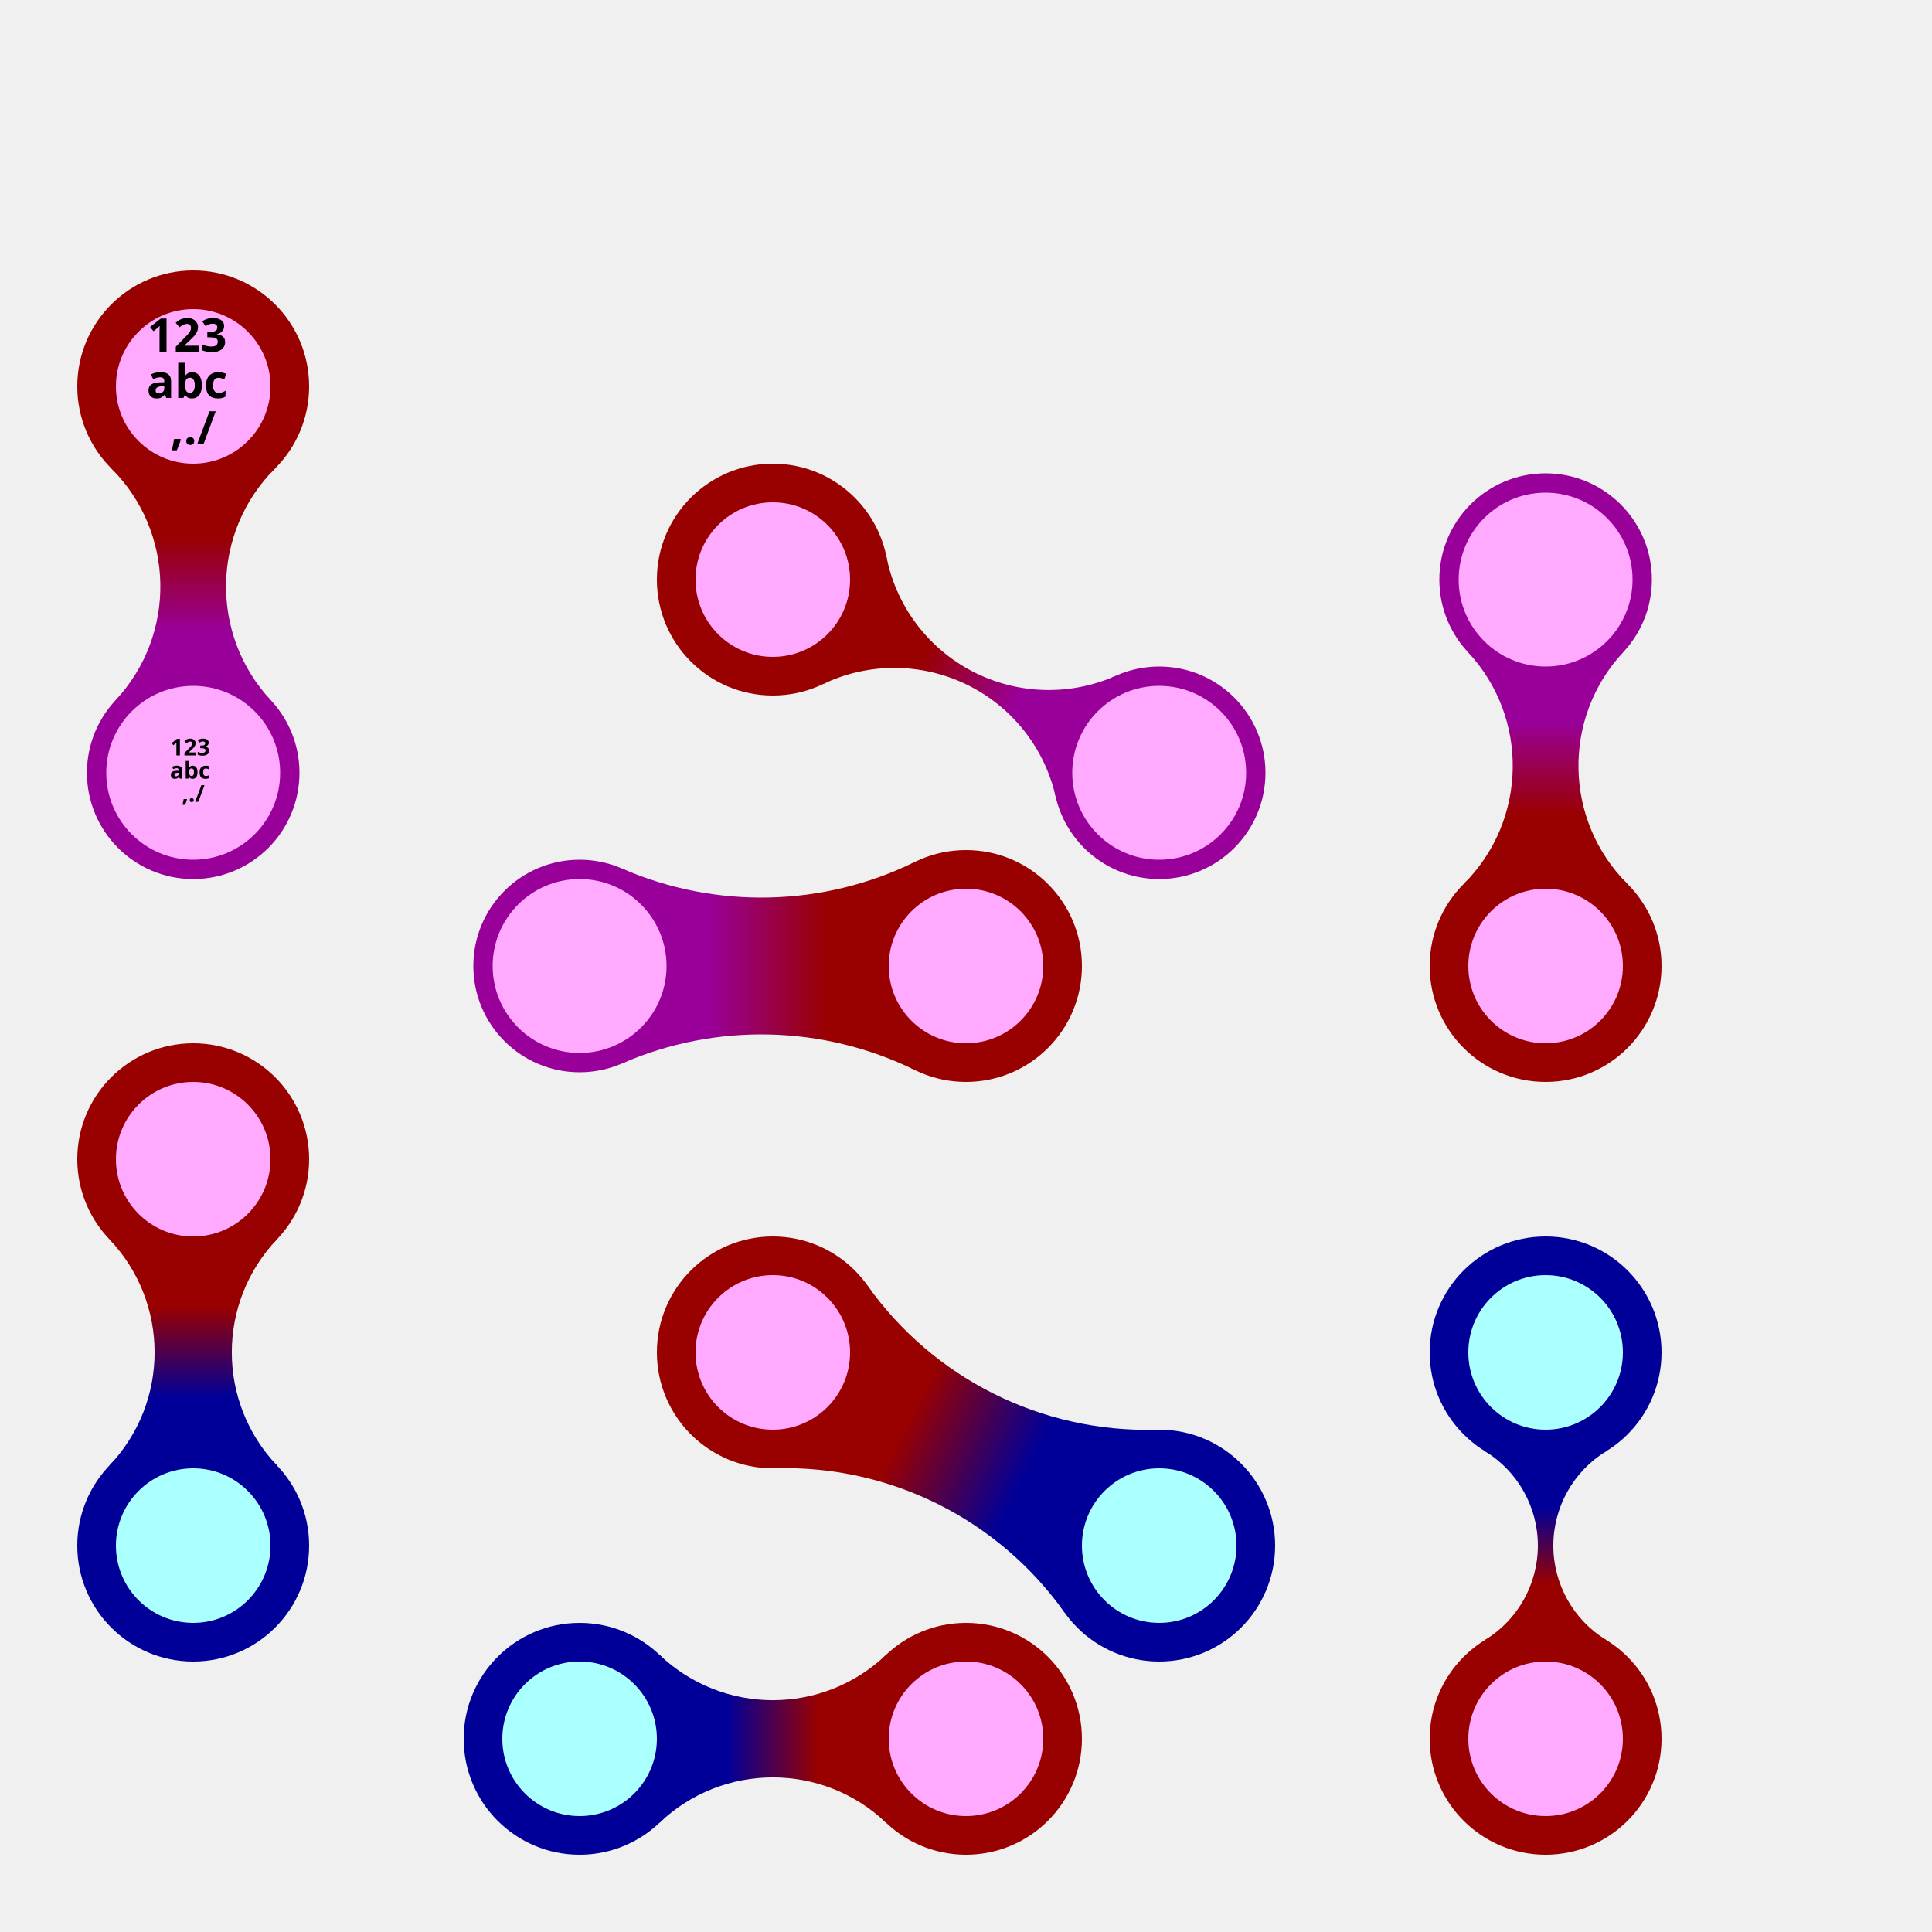
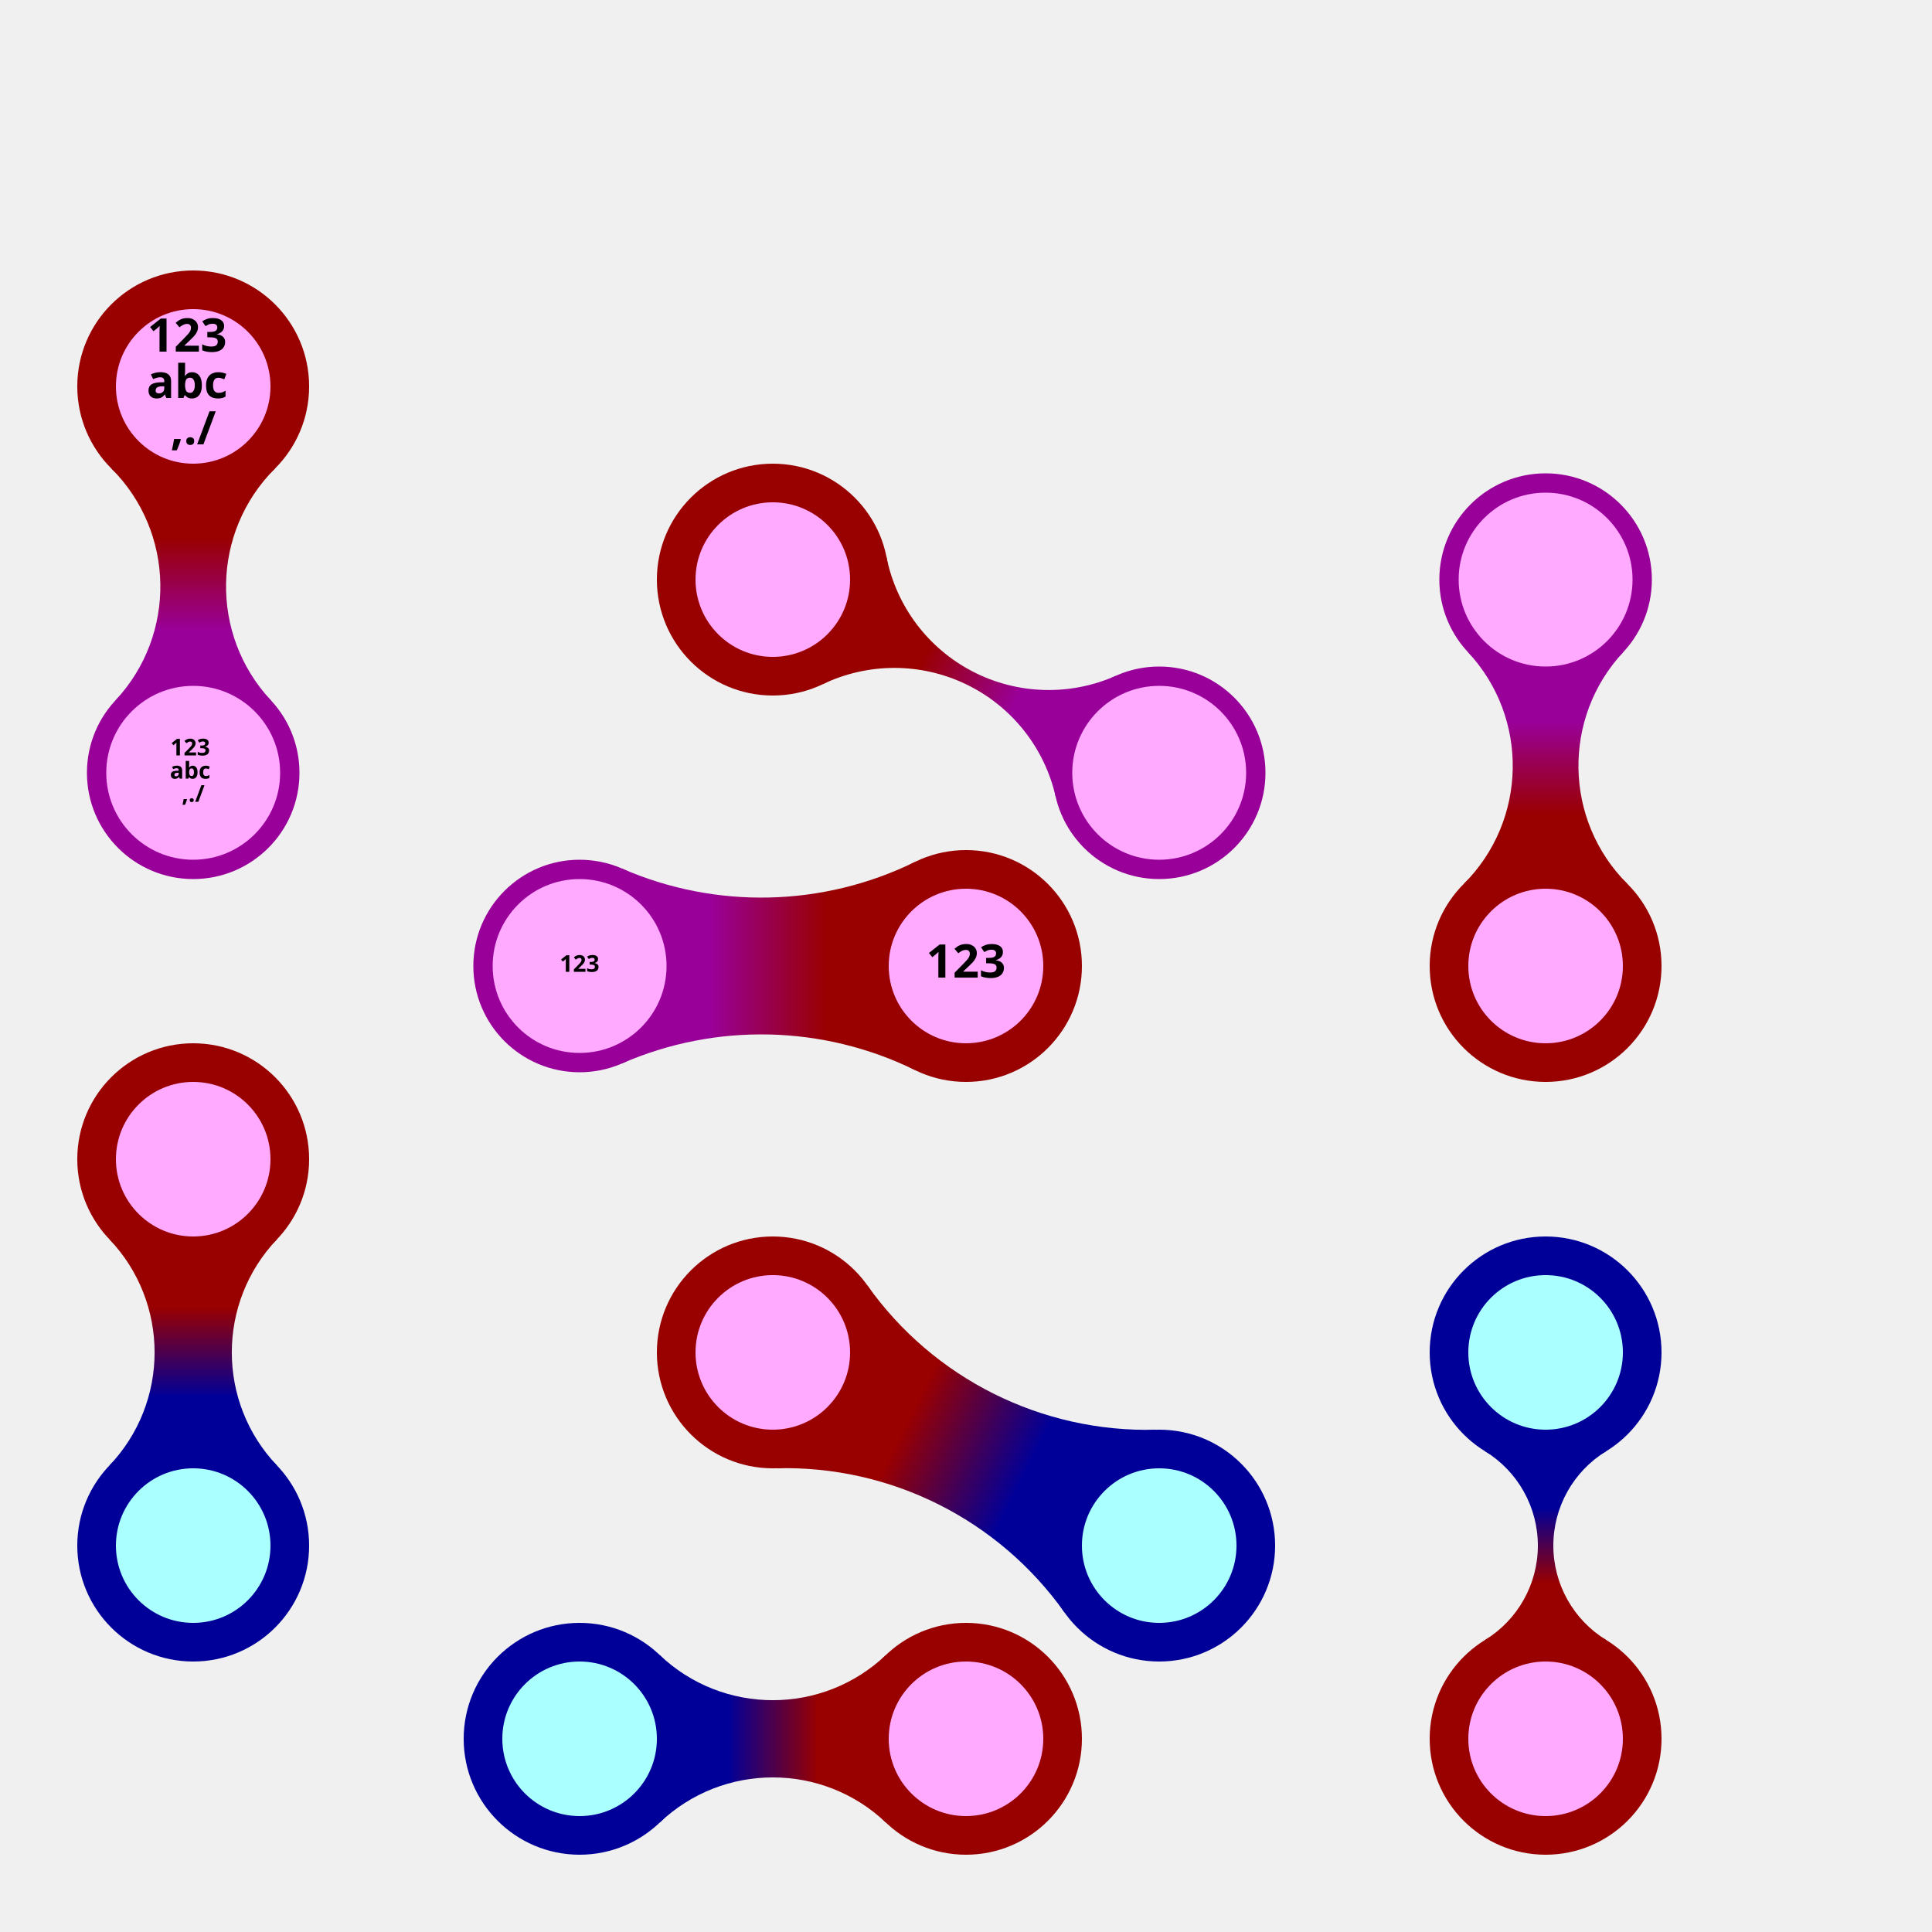
<svg xmlns="http://www.w3.org/2000/svg" xmlns:xlink="http://www.w3.org/1999/xlink" width="500" height="500">
  <defs>
    <g id="bubble0">
      <circle cx="0" cy="0" r="25" fill="#ffaaff" stroke="#990000" stroke-width="10" />
    </g>
    <g id="bubble1">
      <circle cx="0" cy="0" r="25" fill="#aaffff" stroke="#000099" stroke-width="10" />
    </g>
    <g id="bubble2">
      <circle cx="0" cy="0" r="25" fill="#ffaaff" stroke="#990099" stroke-width="5" />
    </g>
    <linearGradient id="myGradient0.0" gradientTransform="rotate(90)">
      <stop offset="30%" stop-color="#990000" />
      <stop offset="70%" stop-color="#990000" />
    </linearGradient>
    <linearGradient id="myGradient0.1" gradientTransform="rotate(90)">
      <stop offset="30%" stop-color="#990000" />
      <stop offset="70%" stop-color="#000099" />
    </linearGradient>
    <linearGradient id="myGradient0.2" gradientTransform="rotate(90)">
      <stop offset="30%" stop-color="#990000" />
      <stop offset="70%" stop-color="#990099" />
    </linearGradient>
    <linearGradient id="myGradient1.0" gradientTransform="rotate(90)">
      <stop offset="30%" stop-color="#000099" />
      <stop offset="70%" stop-color="#990000" />
    </linearGradient>
    <linearGradient id="myGradient1.1" gradientTransform="rotate(90)">
      <stop offset="30%" stop-color="#000099" />
      <stop offset="70%" stop-color="#000099" />
    </linearGradient>
    <linearGradient id="myGradient1.2" gradientTransform="rotate(90)">
      <stop offset="30%" stop-color="#000099" />
      <stop offset="70%" stop-color="#990099" />
    </linearGradient>
    <linearGradient id="myGradient2.0" gradientTransform="rotate(90)">
      <stop offset="30%" stop-color="#990099" />
      <stop offset="70%" stop-color="#990000" />
    </linearGradient>
    <linearGradient id="myGradient2.1" gradientTransform="rotate(90)">
      <stop offset="30%" stop-color="#990099" />
      <stop offset="70%" stop-color="#000099" />
    </linearGradient>
    <linearGradient id="myGradient2.2" gradientTransform="rotate(90)">
      <stop offset="30%" stop-color="#990099" />
      <stop offset="70%" stop-color="#990099" />
    </linearGradient>
    <style>
          .mytext {
            font-style:normal; font-variant:normal; font-weight:bold; font-stretch:normal;
            line-height:125%;
            font-family:"Adobe Helvetica"; -inkscape-font-specification:"Adobe Helvetica, Normal";
            font-variant-ligatures:normal; font-variant-caps:normal; font-variant-numeric:normal; font-feature-settings:normal;
            text-align:start; letter-spacing:0px; word-spacing:0px; writing-mode:lr-tb; text-anchor:middle;
            fill-opacity:1; stroke:#FFFFFF;
            stroke-width:0; stroke-linecap:butt; stroke-linejoin:miter; stroke-opacity:1;
            stroke-miterlimit:4; stroke-dasharray:none
          }
        </style>
  </defs>
  <g transform="rotate(-0.0,50,100)">
    <path d="              M 29.896 181.237              A 43.146,  43.146  0 0 0 28.818 121.244               h 42.365              A 43.146,  43.146  0 0 0 70.104 181.237               z" fill="url('#myGradient0.2')" />
  </g>
  <use x="50" y="100" xlink:href="#bubble0" />
  <use x="50" y="200" xlink:href="#bubble2" />
  <text x="50" y="100" class="mytext" font-size="12px" fill="#000000">
    <tspan x="50" dy="-0.75em"> 123 </tspan>
    <tspan x="50" dy="1em"> abc </tspan>
    <tspan x="50" dy="1em"> ,./ </tspan>
  </text>
  <text x="50" y="200" class="mytext" font-size="6px" fill="#000000">
    <tspan x="50" dy="-0.75em"> 123 </tspan>
    <tspan x="50" dy="1em"> abc </tspan>
    <tspan x="50" dy="1em"> ,./ </tspan>
  </text>
  <g transform="rotate(90.0,250,250)">
    <path d="              M 224.788 339.017              A 90.248,  90.248  0 0 0 223.068 263.216               h 53.864              A 90.248,  90.248  0 0 0 275.212 339.017               z" fill="url('#myGradient0.2')" />
  </g>
  <use x="250" y="250" xlink:href="#bubble0" />
  <use x="150" y="250" xlink:href="#bubble2" />
+   <text x="250" y="250" class="mytext" font-size="12px" fill="#000000">
+     <tspan x="250" dy="0.25em"> 123 </tspan>
+   </text>
+   <text x="150" y="250" class="mytext" font-size="6px" fill="#000000">
+     <tspan x="150" dy="0.25em"> 123 </tspan>
+   </text>
  <g transform="rotate(-180.0,400,250)">
    <path d="              M 379.896 331.237              A 43.146,  43.146  0 0 0 378.818 271.244               h 42.365              A 43.146,  43.146  0 0 0 420.104 331.237               z" fill="url('#myGradient0.2')" />
  </g>
  <use x="400" y="250" xlink:href="#bubble0" />
  <use x="400" y="150" xlink:href="#bubble2" />
  <g transform="rotate(-63.43495,200,150)">
    <path d="              M 182.531 240.565              A 42.811,  42.811  0 0 0 181.597 173.692               h 36.806              A 42.811,  42.811  0 0 0 217.469 240.565               z" fill="url('#myGradient0.2')" />
  </g>
  <use x="300" y="200" xlink:href="#bubble2" />
  <use x="200" y="150" xlink:href="#bubble0" />
  <g transform="rotate(-0.0,50,300)">
    <path d="          M 71.717 320.697          A 42.474, 42.474  0 0 0 71.717 379.303           h -43.434         A 42.474, 42.474  0 0 0 28.283 320.697           z" fill="url('#myGradient0.1')" />
  </g>
  <use x="50" y="300" xlink:href="#bubble0" />
  <use x="50" y="400" xlink:href="#bubble1" />
  <g transform="rotate(-90.0,150,450)">
    <path d="          M 171.717 470.697          A 42.474, 42.474  0 0 0 171.717 529.303           h -43.434         A 42.474, 42.474  0 0 0 128.283 470.697           z" fill="url('#myGradient1.0')" />
  </g>
  <use x="250" y="450" xlink:href="#bubble0" />
  <use x="150" y="450" xlink:href="#bubble1" />
  <g transform="rotate(-180.0,400,450)">
    <path d="          M 415.676 475.579          A 28.643, 28.643  0 0 0 415.676 524.421           h -31.352         A 28.643, 28.643  0 0 0 384.324 475.579           z" fill="url('#myGradient0.1')" />
  </g>
  <use x="400" y="450" xlink:href="#bubble0" />
  <use x="400" y="350" xlink:href="#bubble1" />
  <g transform="rotate(-243.4349,300,400)">
    <path d="          M 326.459 414.14          A 88.607, 88.607  0 0 0 326.459 497.664           h -52.918         A 88.607, 88.607  0 0 0 273.541 414.14           z" fill="url('#myGradient1.0')" />
  </g>
  <use x="300" y="400" xlink:href="#bubble1" />
  <use x="200" y="350" xlink:href="#bubble0" />
</svg>
